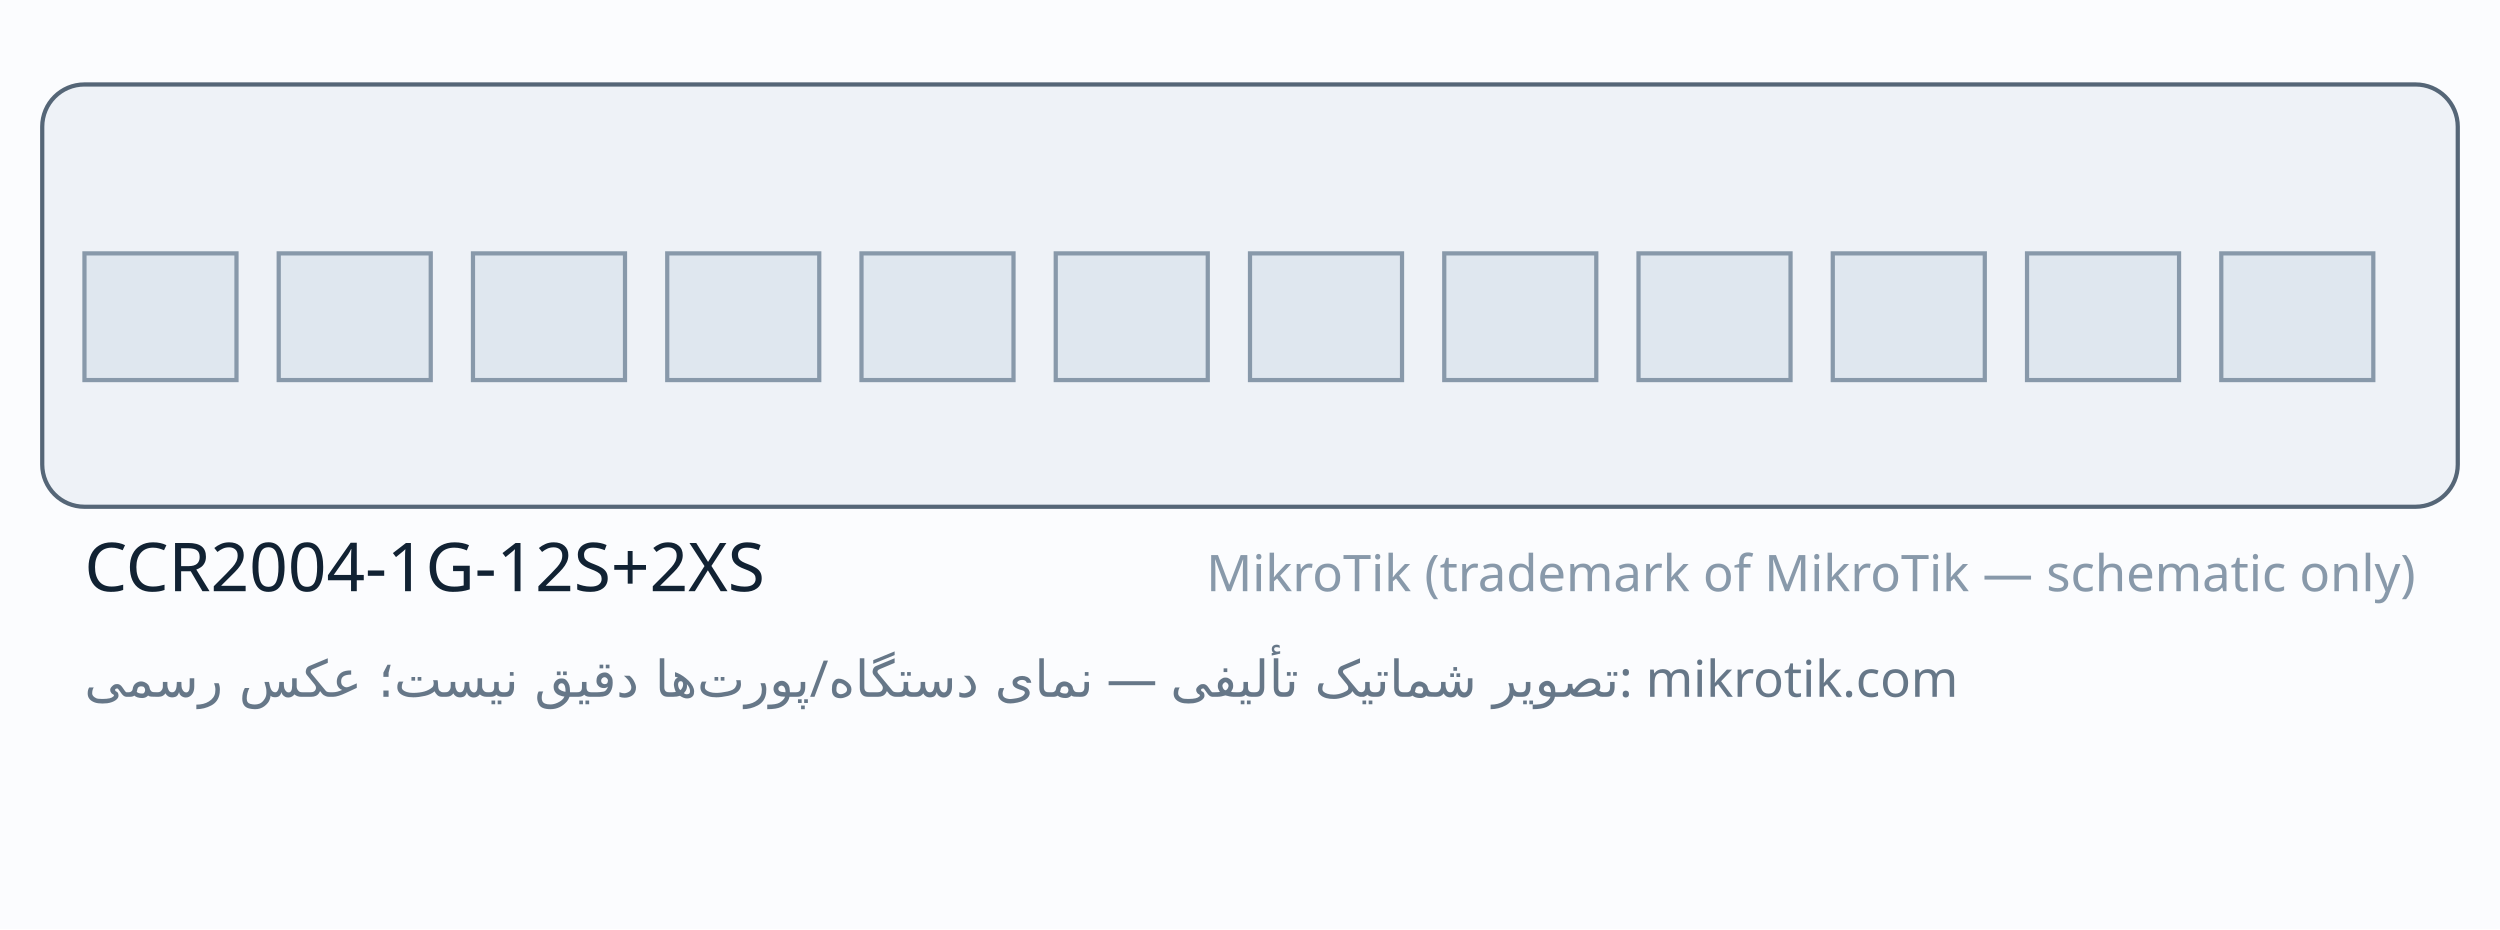
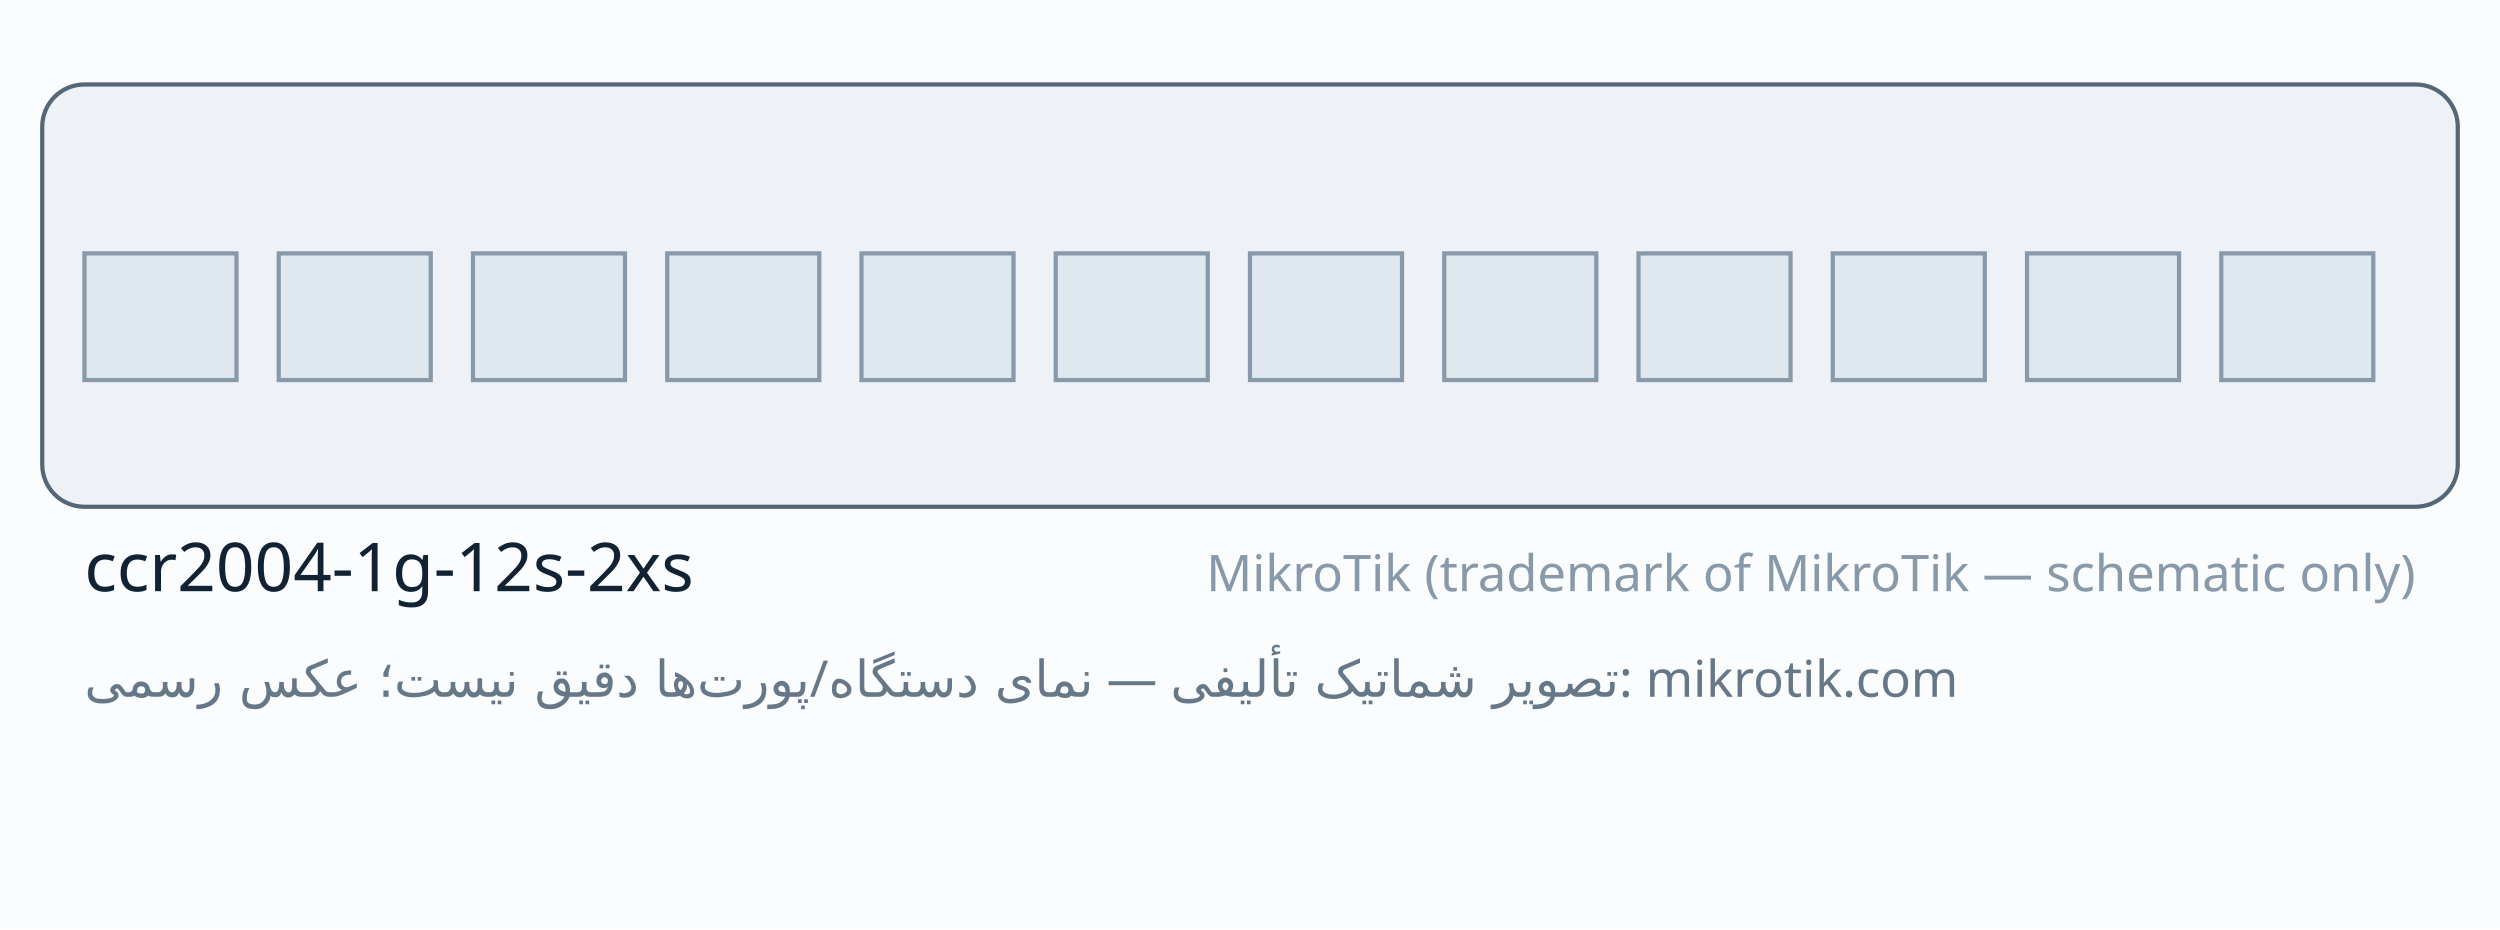
<svg xmlns="http://www.w3.org/2000/svg" viewBox="0 0 592 220" font-family="Tahoma,sans-serif">
  <rect width="592" height="220" fill="#fbfcfe" />
  <rect x="10" y="20" width="572" height="100" rx="10" fill="#eef2f7" stroke="#567" />
  <rect x="20" y="60" width="36" height="30" fill="#dfe7ef" stroke="#89a" />
  <rect x="66" y="60" width="36" height="30" fill="#dfe7ef" stroke="#89a" />
  <rect x="112" y="60" width="36" height="30" fill="#dfe7ef" stroke="#89a" />
  <rect x="158" y="60" width="36" height="30" fill="#dfe7ef" stroke="#89a" />
  <rect x="204" y="60" width="36" height="30" fill="#dfe7ef" stroke="#89a" />
  <rect x="250" y="60" width="36" height="30" fill="#dfe7ef" stroke="#89a" />
  <rect x="296" y="60" width="36" height="30" fill="#dfe7ef" stroke="#89a" />
  <rect x="342" y="60" width="36" height="30" fill="#dfe7ef" stroke="#89a" />
  <rect x="388" y="60" width="36" height="30" fill="#dfe7ef" stroke="#89a" />
  <rect x="434" y="60" width="36" height="30" fill="#dfe7ef" stroke="#89a" />
  <rect x="480" y="60" width="36" height="30" fill="#dfe7ef" stroke="#89a" />
  <rect x="526" y="60" width="36" height="30" fill="#dfe7ef" stroke="#89a" />
-   <text x="20" y="140" font-size="16" fill="#123">CCR2004-1G-12S+2XS</text>
+   <text x="20" y="140" font-size="16" fill="#123">ccr2004-1g-12s-2xs</text>
  <text x="20" y="165" font-size="12" fill="#678">تصویر شماتیک تألیفی — نمای دستگاه/پورت‌ها دقیق نیست؛ عکس رسمی: mikrotik.com</text>
  <text x="572" y="140" text-anchor="end" font-size="12" fill="#89a">MikroTik (trademark of MikroTik — schematic only)</text>
</svg>
